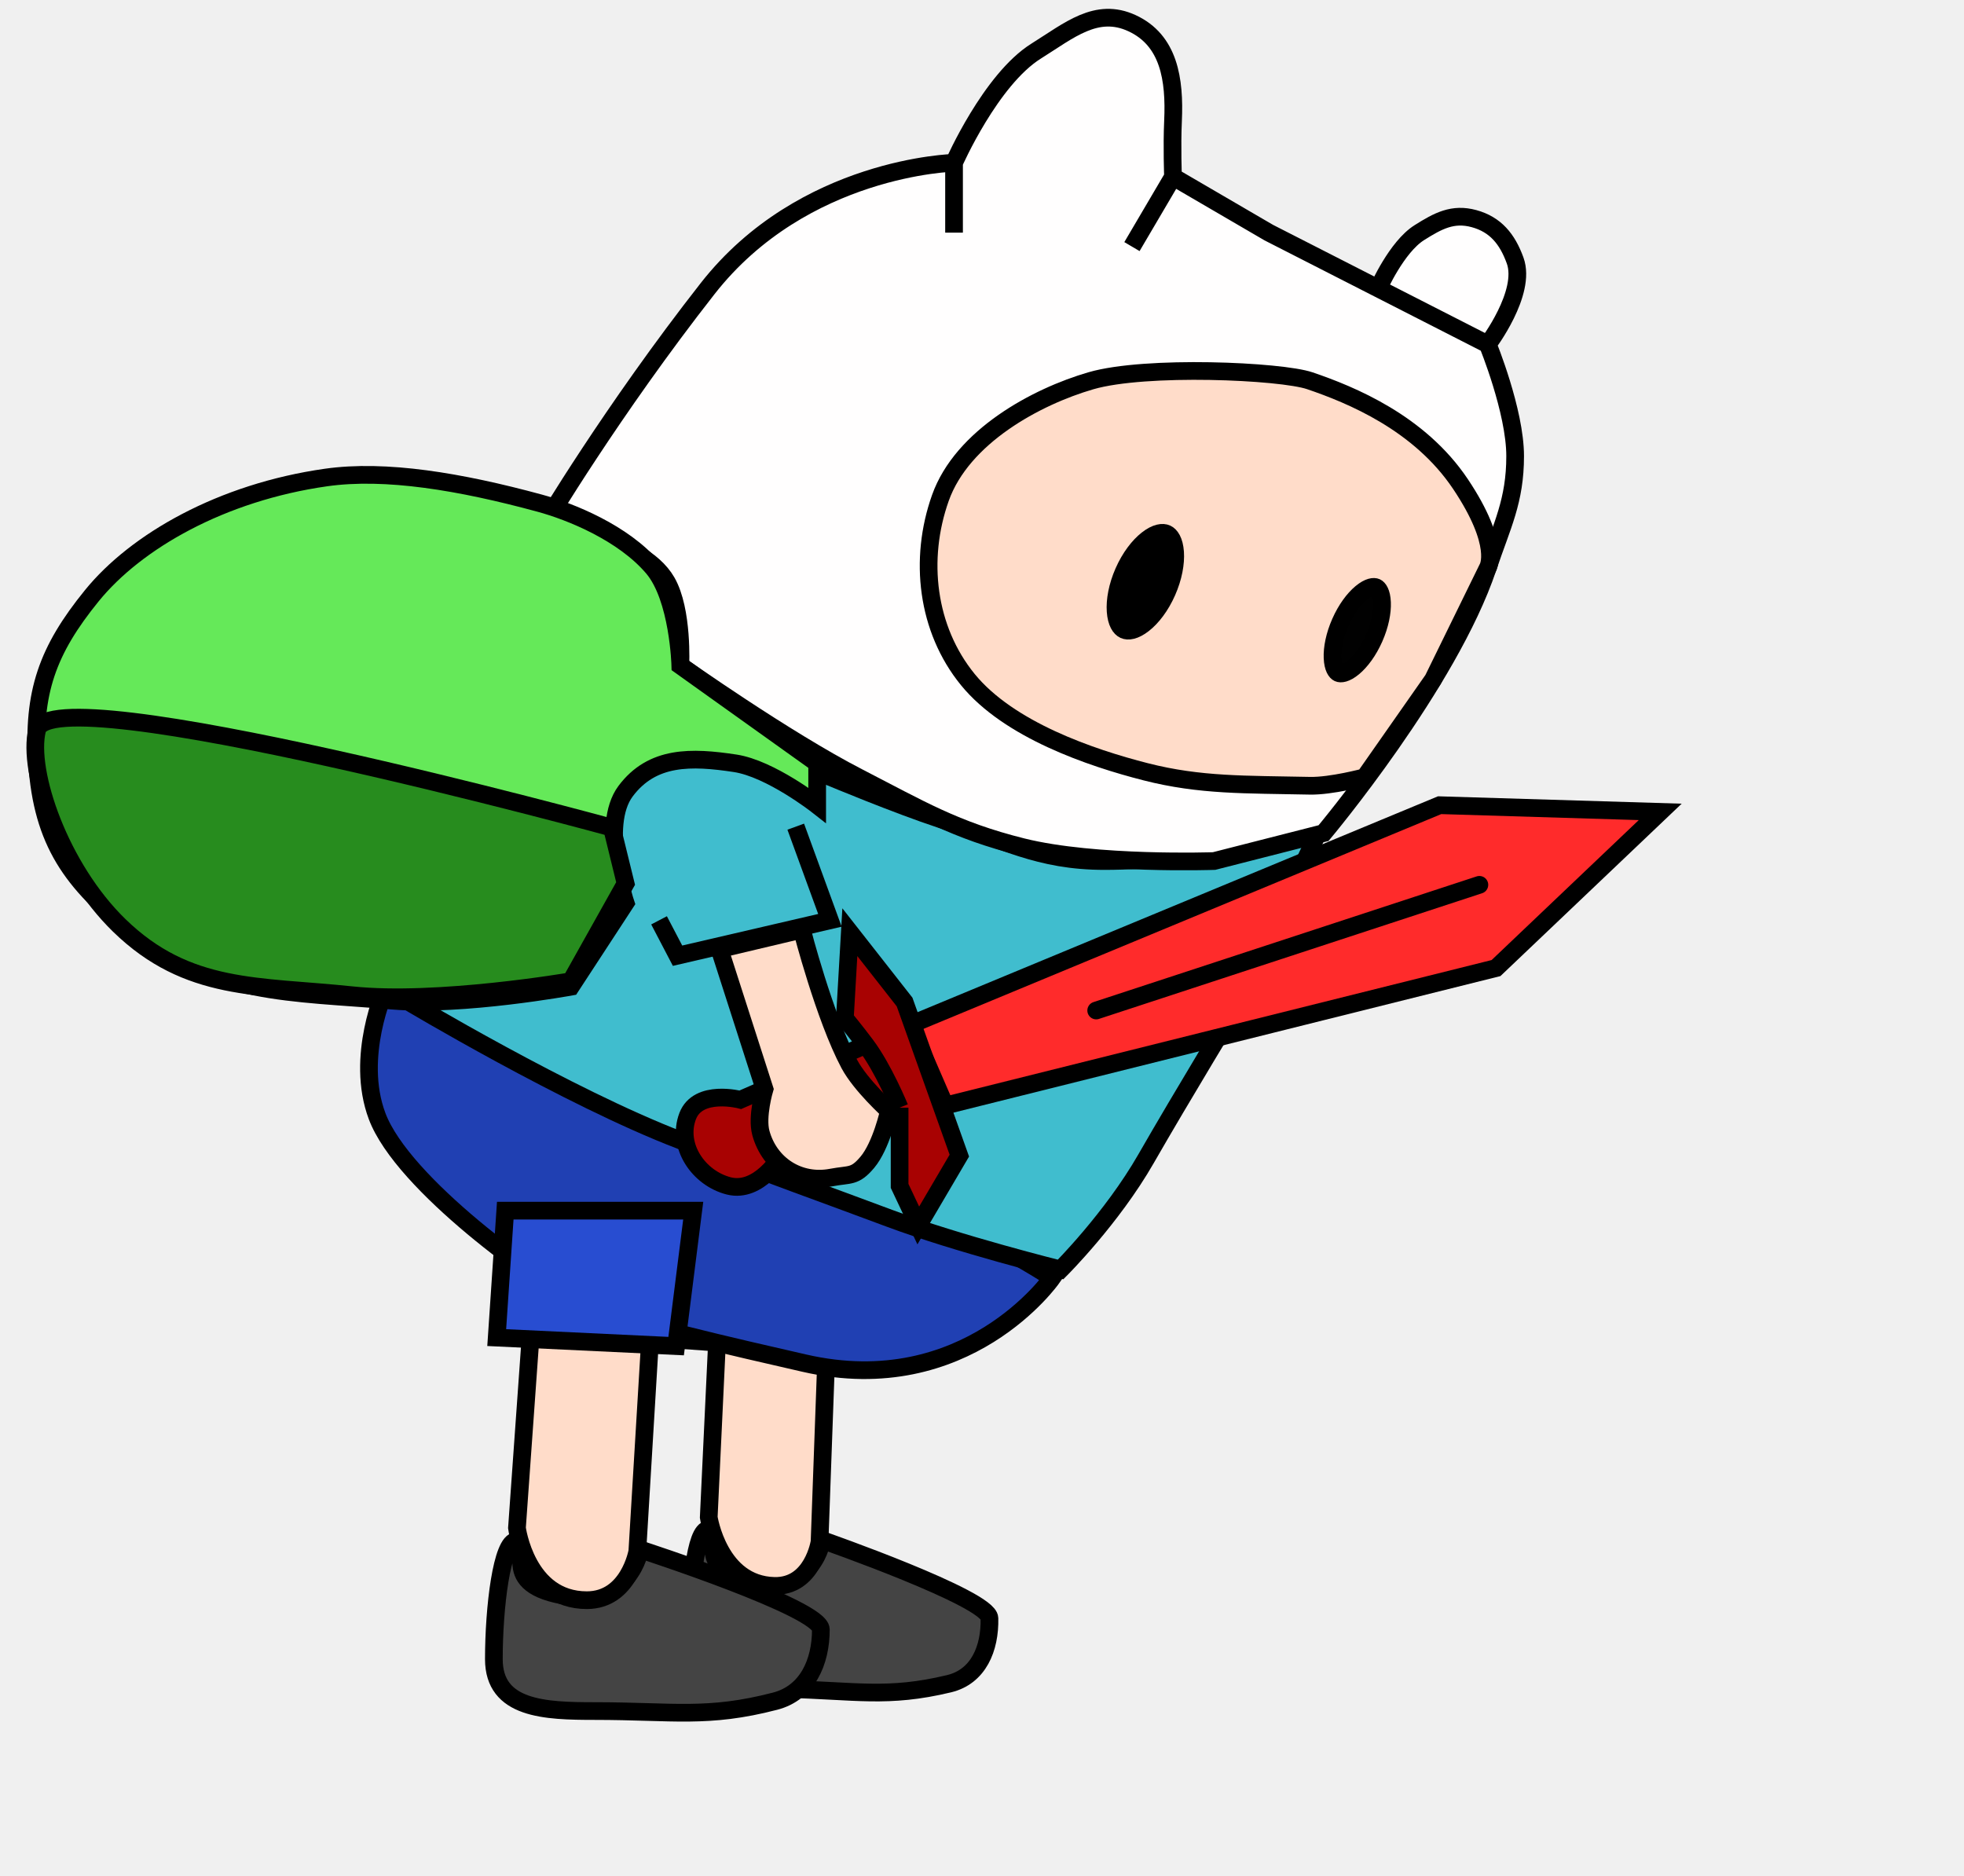
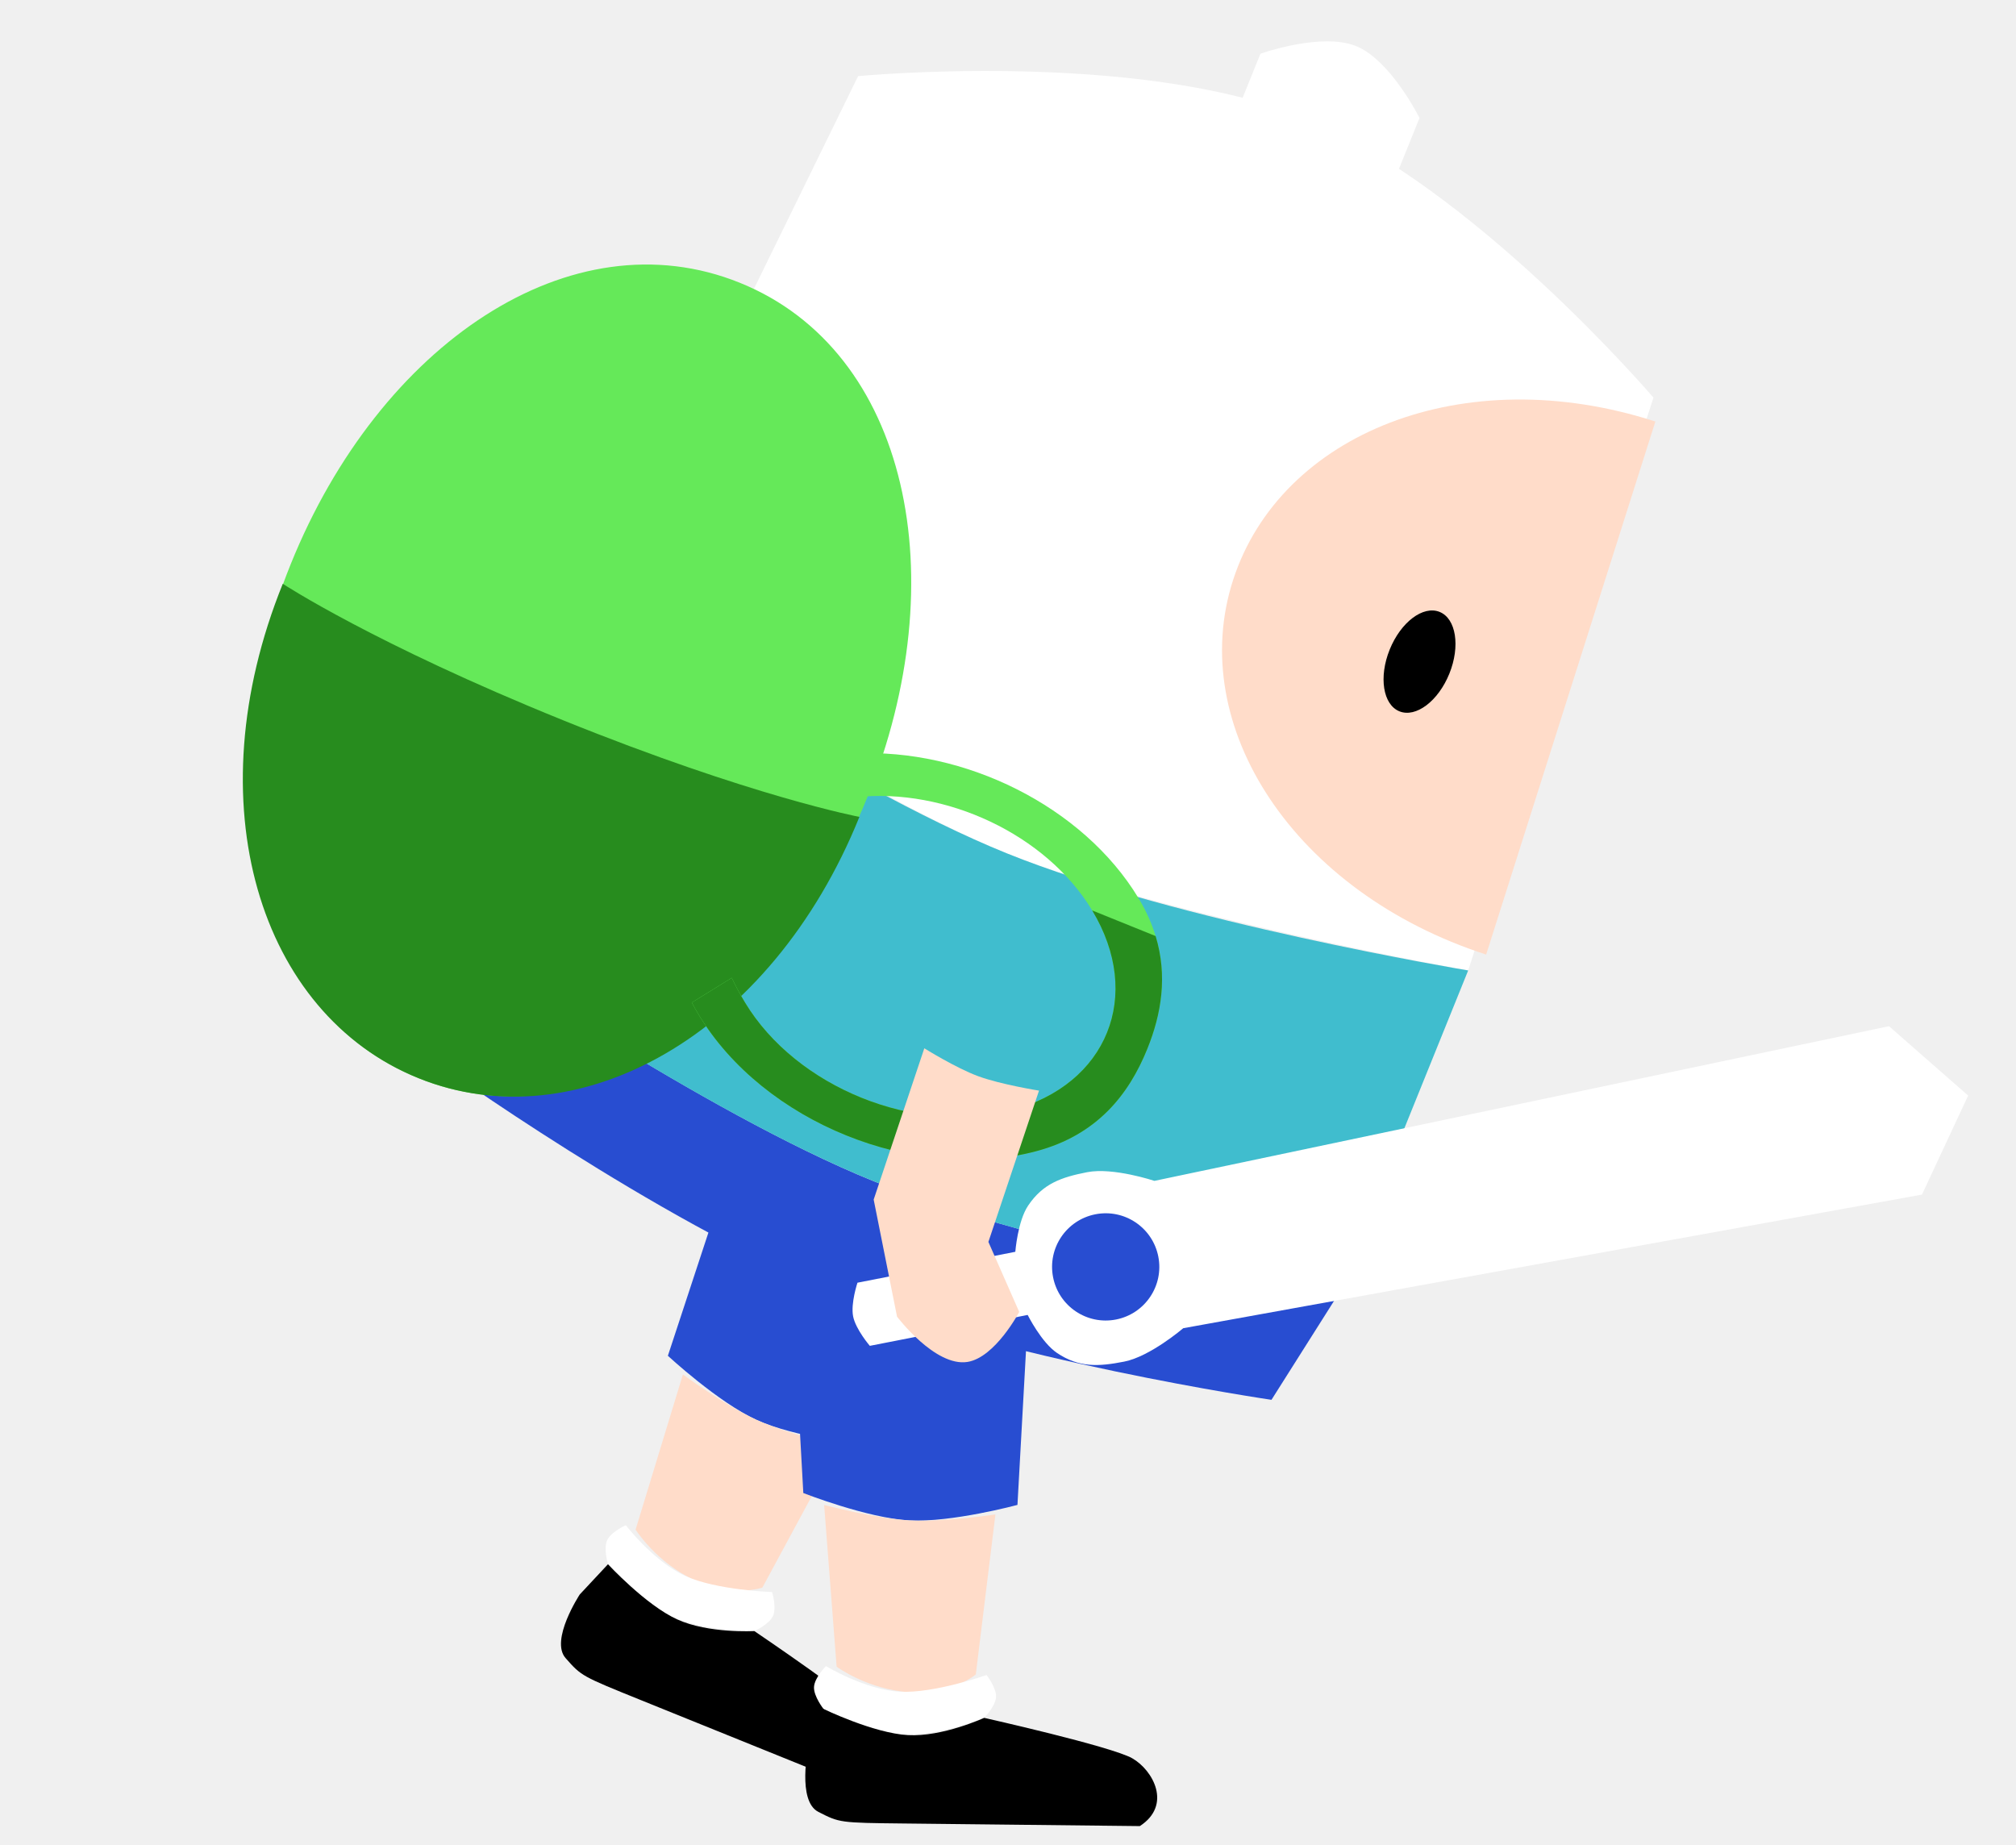
- <svg xmlns="http://www.w3.org/2000/svg" width="111" height="106" viewBox="0 0 111 106" fill="none">
-   <path d="M39.02 92.605C38.957 89.927 39.282 86.419 40.047 86.437C41.088 86.462 38.926 88.599 42.482 89.349C46.037 90.098 46.456 87.037 46.456 87.037C46.456 87.037 55.895 90.336 55.921 91.458C55.961 93.169 55.3 94.761 53.637 95.16C50.155 95.996 48.375 95.551 44.312 95.453C41.738 95.391 39.081 95.237 39.02 92.605Z" fill="#444444" stroke="black" />
-   <path d="M40.056 85.755L40.539 75.521L46.734 75.67L46.319 87.132C46.319 87.132 45.941 89.685 43.761 89.632C40.626 89.557 40.056 85.755 40.056 85.755Z" fill="#FFDCC9" stroke="black" />
-   <path d="M38.775 75.756L39.063 69.114L48.798 69.348L48.078 76.426L38.775 75.756Z" fill="#284DD1" stroke="black" />
-   <path d="M45.456 77.041C54.63 79.147 59.459 72.229 59.459 72.229C59.459 72.229 54.63 68.86 42.076 64.047C37.895 62.444 21.797 55.865 21.797 55.865C21.797 55.865 20.046 59.716 21.314 63.084C22.762 66.935 30.459 72.455 32.902 73.672C34.833 74.635 41.895 76.224 45.456 77.041Z" fill="#2040B3" stroke="black" />
-   <path d="M38.451 64.449C32.126 62.03 22.982 56.556 22.982 56.556L26.849 48.664L36.904 39.982L46.959 43.928C46.959 43.928 50.691 45.487 53.147 46.296C56.702 47.467 58.691 48.664 62.428 48.664C67.667 48.664 74.427 47.203 74.427 47.203L70.081 56.556C70.081 56.556 66.789 61.97 64.77 65.491C62.839 68.86 59.941 71.748 59.941 71.748C59.941 71.748 54.147 70.304 50.285 68.86C46.422 67.416 43.735 66.47 38.451 64.449Z" fill="#40BDCE" stroke="black" />
-   <path d="M30.716 29.722C30.716 29.722 34.584 23.211 39.998 16.305C45.412 9.399 53.92 9.201 53.92 9.201C53.92 9.201 55.986 4.498 58.561 2.887C60.436 1.715 61.971 0.386 63.975 1.309C66.072 2.275 66.403 4.489 66.296 6.834C66.229 8.294 66.296 9.991 66.296 9.991L71.71 13.148L77.898 16.305C77.898 16.305 78.932 13.956 80.218 13.148C81.278 12.481 82.109 12.029 83.312 12.358C84.515 12.688 85.189 13.499 85.632 14.726C86.293 16.555 84.085 19.462 84.085 19.462C84.085 19.462 85.632 23.234 85.632 25.776C85.632 28.317 84.892 29.685 84.085 32.09C81.886 38.642 74.804 47.085 74.804 47.085L68.616 48.664C68.616 48.664 61.906 48.9 57.788 47.875C53.973 46.925 52.012 45.732 48.506 43.928C44.389 41.811 38.451 37.614 38.451 37.614C38.451 37.614 38.61 34.494 37.678 32.879C36.168 30.263 30.716 29.722 30.716 29.722Z" fill="#FFFEFE" />
-   <path d="M53.92 9.201V13.148M53.92 9.201C53.92 9.201 55.986 4.498 58.561 2.887C60.436 1.715 61.971 0.386 63.975 1.309C66.072 2.275 66.403 4.489 66.296 6.834C66.229 8.294 66.296 9.991 66.296 9.991M53.92 9.201C53.92 9.201 45.412 9.399 39.998 16.305C34.584 23.211 30.716 29.722 30.716 29.722C30.716 29.722 36.168 30.263 37.678 32.879C38.61 34.494 38.451 37.614 38.451 37.614C38.451 37.614 44.389 41.811 48.506 43.928C52.012 45.732 53.973 46.925 57.788 47.875C61.906 48.9 68.616 48.664 68.616 48.664L74.804 47.085C74.804 47.085 81.886 38.642 84.085 32.09C84.892 29.685 85.632 28.317 85.632 25.776C85.632 23.234 84.085 19.462 84.085 19.462M63.975 13.937L66.296 9.991M66.296 9.991L71.71 13.148L77.898 16.305M77.898 16.305C77.898 16.305 78.932 13.956 80.218 13.148C81.278 12.481 82.109 12.029 83.312 12.358C84.515 12.688 85.189 13.499 85.632 14.726C86.293 16.555 84.085 19.462 84.085 19.462M77.898 16.305L84.085 19.462" stroke="black" />
-   <path d="M61.655 21.52C64.749 20.621 72.39 20.962 74.03 21.52C76.351 22.31 80.218 23.888 82.54 27.354C84.861 30.82 84.087 32.089 84.087 32.089L80.993 38.403L77.125 43.928C77.125 43.928 75.239 44.434 74.031 44.409C70.394 44.332 67.843 44.409 64.75 43.619C61.657 42.83 57.014 41.252 54.695 38.403C52.376 35.555 51.916 31.609 53.148 28.143C54.38 24.677 58.561 22.419 61.655 21.52Z" fill="#FFDCC9" stroke="black" />
-   <path d="M81.364 45.508L51.441 57.92L53.42 62.485L84.551 54.713L93.831 45.886L81.364 45.508Z" fill="#FF2B2B" stroke="black" />
-   <path d="M47.749 57.553L48.031 52.685L51.125 56.632L54.219 65.313L51.899 69.26L50.843 67.024V62.603L44.164 65.313C44.164 65.313 42.895 67.46 41.186 67.024C39.478 66.588 38.227 64.752 38.866 63.078C39.457 61.531 41.844 62.156 41.844 62.156L48.934 59.059C48.314 58.232 47.749 57.553 47.749 57.553Z" fill="#A80202" />
-   <path d="M50.843 62.603V67.024L51.899 69.26L54.219 65.313L51.125 56.632L48.031 52.685L47.749 57.553C47.749 57.553 48.314 58.232 48.934 59.059M50.843 62.603L44.164 65.313C44.164 65.313 42.895 67.46 41.186 67.024C39.478 66.588 38.227 64.752 38.866 63.078C39.457 61.531 41.844 62.156 41.844 62.156L48.934 59.059M50.843 62.603C50.843 62.603 49.949 60.413 48.934 59.059" stroke="black" />
-   <path d="M61.954 57.112L83.611 50.008" stroke="black" stroke-linecap="round" />
-   <path d="M48 60.134C46.593 57.49 45.319 52.542 45.319 52.542L40.666 53.644L43.209 61.554C43.209 61.554 42.748 63.104 43.003 64.036C43.495 65.828 45.158 66.894 46.977 66.553C48.054 66.35 48.299 66.542 49.016 65.694C49.811 64.753 50.241 62.782 50.241 62.782C50.241 62.782 48.639 61.334 48 60.134Z" fill="#FFDCC9" stroke="black" />
-   <path d="M44.973 46.721L46.905 52.015L38.293 54.014L37.248 52.015" stroke="black" />
-   <path d="M65.956 33.44C65.596 34.258 65.103 34.894 64.622 35.27C64.122 35.661 63.747 35.695 63.534 35.597C63.321 35.5 63.097 35.191 63.052 34.549C63.008 33.933 63.149 33.135 63.509 32.317C63.869 31.5 64.361 30.863 64.843 30.487C65.343 30.096 65.718 30.062 65.931 30.16C66.144 30.258 66.368 30.567 66.413 31.208C66.456 31.825 66.316 32.623 65.956 33.44Z" fill="black" stroke="black" />
-   <path d="M77.666 36.055C77.34 36.795 76.906 37.375 76.492 37.72C76.05 38.088 75.764 38.094 75.642 38.038C75.521 37.982 75.335 37.76 75.312 37.179C75.29 36.633 75.427 35.917 75.754 35.177C76.08 34.437 76.513 33.857 76.928 33.512C77.37 33.144 77.656 33.139 77.777 33.194C77.899 33.25 78.085 33.472 78.108 34.053C78.13 34.599 77.993 35.315 77.666 36.055Z" fill="#010101" stroke="black" />
-   <path d="M18.416 26.989C21.796 26.508 26.016 27.22 30.487 28.433C32.261 28.914 35.229 30.121 36.902 32.089C38.354 33.799 38.449 37.614 38.449 37.614L46.184 43.139V45.507C46.184 45.507 43.547 43.442 41.543 43.139C39.079 42.766 36.865 42.696 35.355 44.717C33.891 46.679 35.355 51.031 35.355 51.031L32.261 55.767C32.261 55.767 26.119 56.889 22.206 56.556C16.362 56.059 12.161 56.257 7.511 52.61C4.057 49.901 2.396 47.574 2.096 43.139C1.826 39.142 2.684 36.752 5.19 33.668C7.697 30.583 12.526 27.828 18.416 26.989Z" fill="#65E959" stroke="black" />
-   <path d="M34.583 46.776C34.583 46.776 2.871 38.095 2.098 41.252C1.518 43.619 3.409 49.062 6.739 52.301C10.613 56.07 14.564 55.686 19.888 56.247C24.704 56.755 32.263 55.458 32.263 55.458L35.357 49.933L34.583 46.776Z" fill="#278C1E" stroke="black" />
-   <path d="M27.912 93.771C27.912 90.883 28.355 87.089 29.191 87.089C30.326 87.089 27.912 89.451 31.775 90.167C35.638 90.883 36.172 87.569 36.172 87.569C36.172 87.569 46.393 90.883 46.393 92.094C46.393 93.939 45.632 95.673 43.806 96.147C39.983 97.14 38.052 96.705 33.618 96.705C30.809 96.705 27.912 96.609 27.912 93.771Z" fill="#444444" stroke="black" />
-   <path d="M29.217 86.353L30.005 75.299L36.765 75.299L36.02 87.675C36.02 87.675 35.543 90.439 33.164 90.439C29.743 90.439 29.217 86.353 29.217 86.353Z" fill="#FFDCC9" stroke="black" />
-   <path d="M28.073 75.598L28.556 68.424L39.179 68.424L38.213 76.079L28.073 75.598Z" fill="#284DD1" stroke="black" />
+ <svg xmlns="http://www.w3.org/2000/svg" width="94" height="86" viewBox="0 0 94 86" fill="none">
+   <g clip-path="url(#clip0)">
+     <path d="M31.141 63.218L33.971 54.616C33.971 54.616 36.98 56.098 38.974 56.902C40.968 57.706 44.134 58.842 44.134 58.842L40.236 67.374C40.236 67.374 37.06 67.022 35.273 66.205C33.486 65.389 31.141 63.218 31.141 63.218Z" fill="#284DD1" />
+     <path d="M29.635 71.325L31.842 64.088C31.842 64.088 33.808 65.536 35.273 66.205C36.737 66.874 39.119 67.413 39.119 67.413L35.547 74.027C35.547 74.027 34.19 74.506 32.403 73.689C30.616 72.873 29.635 71.325 29.635 71.325Z" fill="#FFDCC9" />
+     <path d="M31.117 75.301C29.33 74.484 28.349 72.937 28.349 72.937C28.349 72.937 28.128 72.216 28.31 71.819C28.491 71.422 29.18 71.118 29.18 71.118C29.18 71.118 30.484 72.812 31.948 73.482C33.413 74.151 36.002 74.234 36.002 74.234C36.002 74.234 36.223 74.955 36.041 75.352C35.86 75.749 35.171 76.053 35.171 76.053C35.171 76.053 32.904 76.117 31.117 75.301Z" fill="white" />
+     <path d="M29.893 79.277C27.112 78.153 27.112 78.153 26.372 77.314C25.633 76.476 27.033 74.346 27.033 74.346L28.349 72.937C28.349 72.937 30.107 74.839 31.572 75.508C33.036 76.178 35.171 76.053 35.171 76.053C35.171 76.053 40.213 79.457 40.914 80.327C41.616 81.197 41.857 83.035 40.092 83.4L29.893 79.277L29.893 79.277Z" fill="black" />
+     <path d="M37.456 69.617L36.956 60.575C36.956 60.575 40.298 60.859 42.448 60.88C44.598 60.902 47.96 60.806 47.96 60.806L47.441 70.171C47.441 70.171 44.355 71.001 42.393 70.893C40.431 70.784 37.456 69.617 37.456 69.617Z" fill="#284DD1" />
+     <path d="M39.009 77.716L38.427 70.172C38.427 70.172 40.785 70.803 42.393 70.893C44 70.982 46.414 70.615 46.414 70.615L45.499 78.076C45.499 78.076 44.41 79.017 42.449 78.908C40.487 78.799 39.009 77.716 39.009 77.716Z" fill="#FFDCC9" />
+     <path d="M41.838 80.877C39.877 80.768 38.399 79.685 38.399 79.685C38.399 79.685 37.931 79.094 37.955 78.659C37.98 78.223 38.51 77.688 38.51 77.688C38.51 77.688 40.342 78.791 41.949 78.88C43.557 78.969 45.998 78.104 45.998 78.104C45.998 78.104 46.467 78.694 46.442 79.13C46.418 79.566 45.888 80.1 45.888 80.1C45.888 80.1 43.8 80.986 41.838 80.877Z" fill="white" />
+     <path d="M42.148 85.026C39.149 84.993 39.149 84.993 38.154 84.482C37.16 83.971 37.687 81.477 37.687 81.477L38.399 79.685C38.399 79.685 40.73 80.816 42.338 80.905C43.945 80.994 45.888 80.1 45.888 80.1C45.888 80.1 51.823 81.431 52.794 81.986C53.764 82.541 54.659 84.164 53.148 85.147L42.148 85.026L42.148 85.026Z" fill="black" />
+     <path d="M40.011 3.55C40.011 3.55 52.94 2.304 60.802 5.483C68.665 8.661 77.096 18.541 77.096 18.541L68.457 45.25C68.457 45.25 54.092 42.679 46.936 39.786C39.78 36.893 27.663 28.76 27.663 28.76L40.011 3.55Z" fill="white" />
+     <path d="M57.495 27.046C55.285 33.877 60.362 41.619 69.295 44.51L77.185 19.655C68.252 16.765 59.706 20.215 57.495 27.046Z" fill="#FFDCC9" />
+     <path d="M66.188 5.502L63.189 12.919L55.772 9.921L58.771 2.504C58.771 2.504 61.609 1.494 63.229 2.149C64.848 2.804 66.188 5.502 66.188 5.502Z" fill="white" />
+     <path d="M40.752 55.083C32.787 51.864 21.48 44.057 21.48 44.057L20.346 49.531C20.346 49.531 30.652 56.933 38.691 60.182C46.73 63.432 59.285 65.271 59.285 65.271L62.273 60.547C62.273 60.547 48.717 58.303 40.752 55.083Z" fill="#284DD1" />
+     <ellipse cx="66.188" cy="30.85" rx="1.5" ry="2.5" transform="rotate(22.0103 66.188 30.8499)" fill="black" />
+     <path d="M46.936 39.786C38.97 36.566 27.663 28.76 27.663 28.76L21.48 44.057C21.48 44.057 32.713 51.834 40.752 55.083C48.791 58.333 62.273 60.547 62.273 60.547L68.457 45.25C68.457 45.25 54.901 43.006 46.936 39.786Z" fill="#40BDCE" />
+     <path d="M19.507 50.271C11.627 47.085 9.42 36.535 13.56 26.294C17.699 16.053 26.618 10 34.498 13.186C42.379 16.372 44.569 26.964 40.446 37.163C36.323 47.361 27.388 53.456 19.507 50.271Z" fill="#65E959" />
+     <path d="M13.185 27.221C9.045 37.462 12.09 47.273 19.507 50.271C26.924 53.269 35.949 48.288 40.071 38.09C40.071 38.09 35.061 37.143 26.253 33.583C17.446 30.022 13.185 27.221 13.185 27.221Z" fill="#278C1E" />
+     <path d="M53.495 48.909C54.358 46.774 54.599 44.386 53.085 41.879C50.491 37.583 44.95 34.877 39.855 35.135L39.902 37.173C44.077 36.721 48.78 38.896 50.926 42.452C52.121 44.431 52.298 46.464 51.616 48.15L53.495 48.909Z" fill="#65E959" />
+     <path d="M32.581 47.319C35.608 52.334 42.653 55.182 48.315 53.679C51.146 52.928 52.632 51.044 53.495 48.909L51.616 48.15C50.935 49.836 49.396 51.175 47.161 51.768C42.691 52.954 37.129 50.706 34.739 46.747C34.512 46.37 34.304 45.984 34.12 45.595L32.258 46.746C32.358 46.937 32.466 47.128 32.581 47.319Z" fill="#65E959" />
+     <path d="M48.315 53.679C42.653 55.182 35.608 52.334 32.581 47.319C32.466 47.128 32.358 46.937 32.258 46.746L34.12 45.595C34.304 45.984 34.512 46.37 34.739 46.747C37.129 50.706 42.691 52.954 47.161 51.768C49.396 51.175 50.935 49.836 51.616 48.15C52.298 46.464 52.121 44.431 50.926 42.452L53.883 43.647C54.449 45.508 54.153 47.282 53.495 48.909C52.632 51.044 51.146 52.928 48.315 53.679Z" fill="#278C1E" />
+     <path d="M88.079 47.85L91.769 51.084L89.616 55.701L55.171 61.932C55.171 61.932 53.631 63.252 52.419 63.489C51.207 63.727 50.308 63.773 49.283 63.084C48.558 62.597 47.917 61.313 47.917 61.313L40.557 62.754C40.557 62.754 39.897 61.984 39.778 61.378C39.66 60.772 39.981 59.81 39.981 59.81L47.341 58.369C47.341 58.369 47.451 56.939 47.939 56.215C48.628 55.19 49.479 54.894 50.691 54.657C51.903 54.42 53.827 55.062 53.827 55.062L88.079 47.85Z" fill="white" />
+     <circle cx="51.555" cy="59.073" r="2.5" transform="rotate(78.9275 51.555 59.0733)" fill="#284DD1" />
+     <path d="M46.086 57.908L48.446 50.854C48.446 50.854 46.654 50.567 45.609 50.181C44.565 49.796 43.098 48.88 43.098 48.88L40.737 55.934L41.826 61.393C41.826 61.393 43.605 63.745 45.111 63.504C46.405 63.297 47.523 61.173 47.523 61.173L46.086 57.908Z" fill="#FFDCC9" />
+   </g>
+   <defs>
+     <clipPath id="clip0">
+       <rect width="94" height="86" fill="white" />
+     </clipPath>
+   </defs>
</svg>
